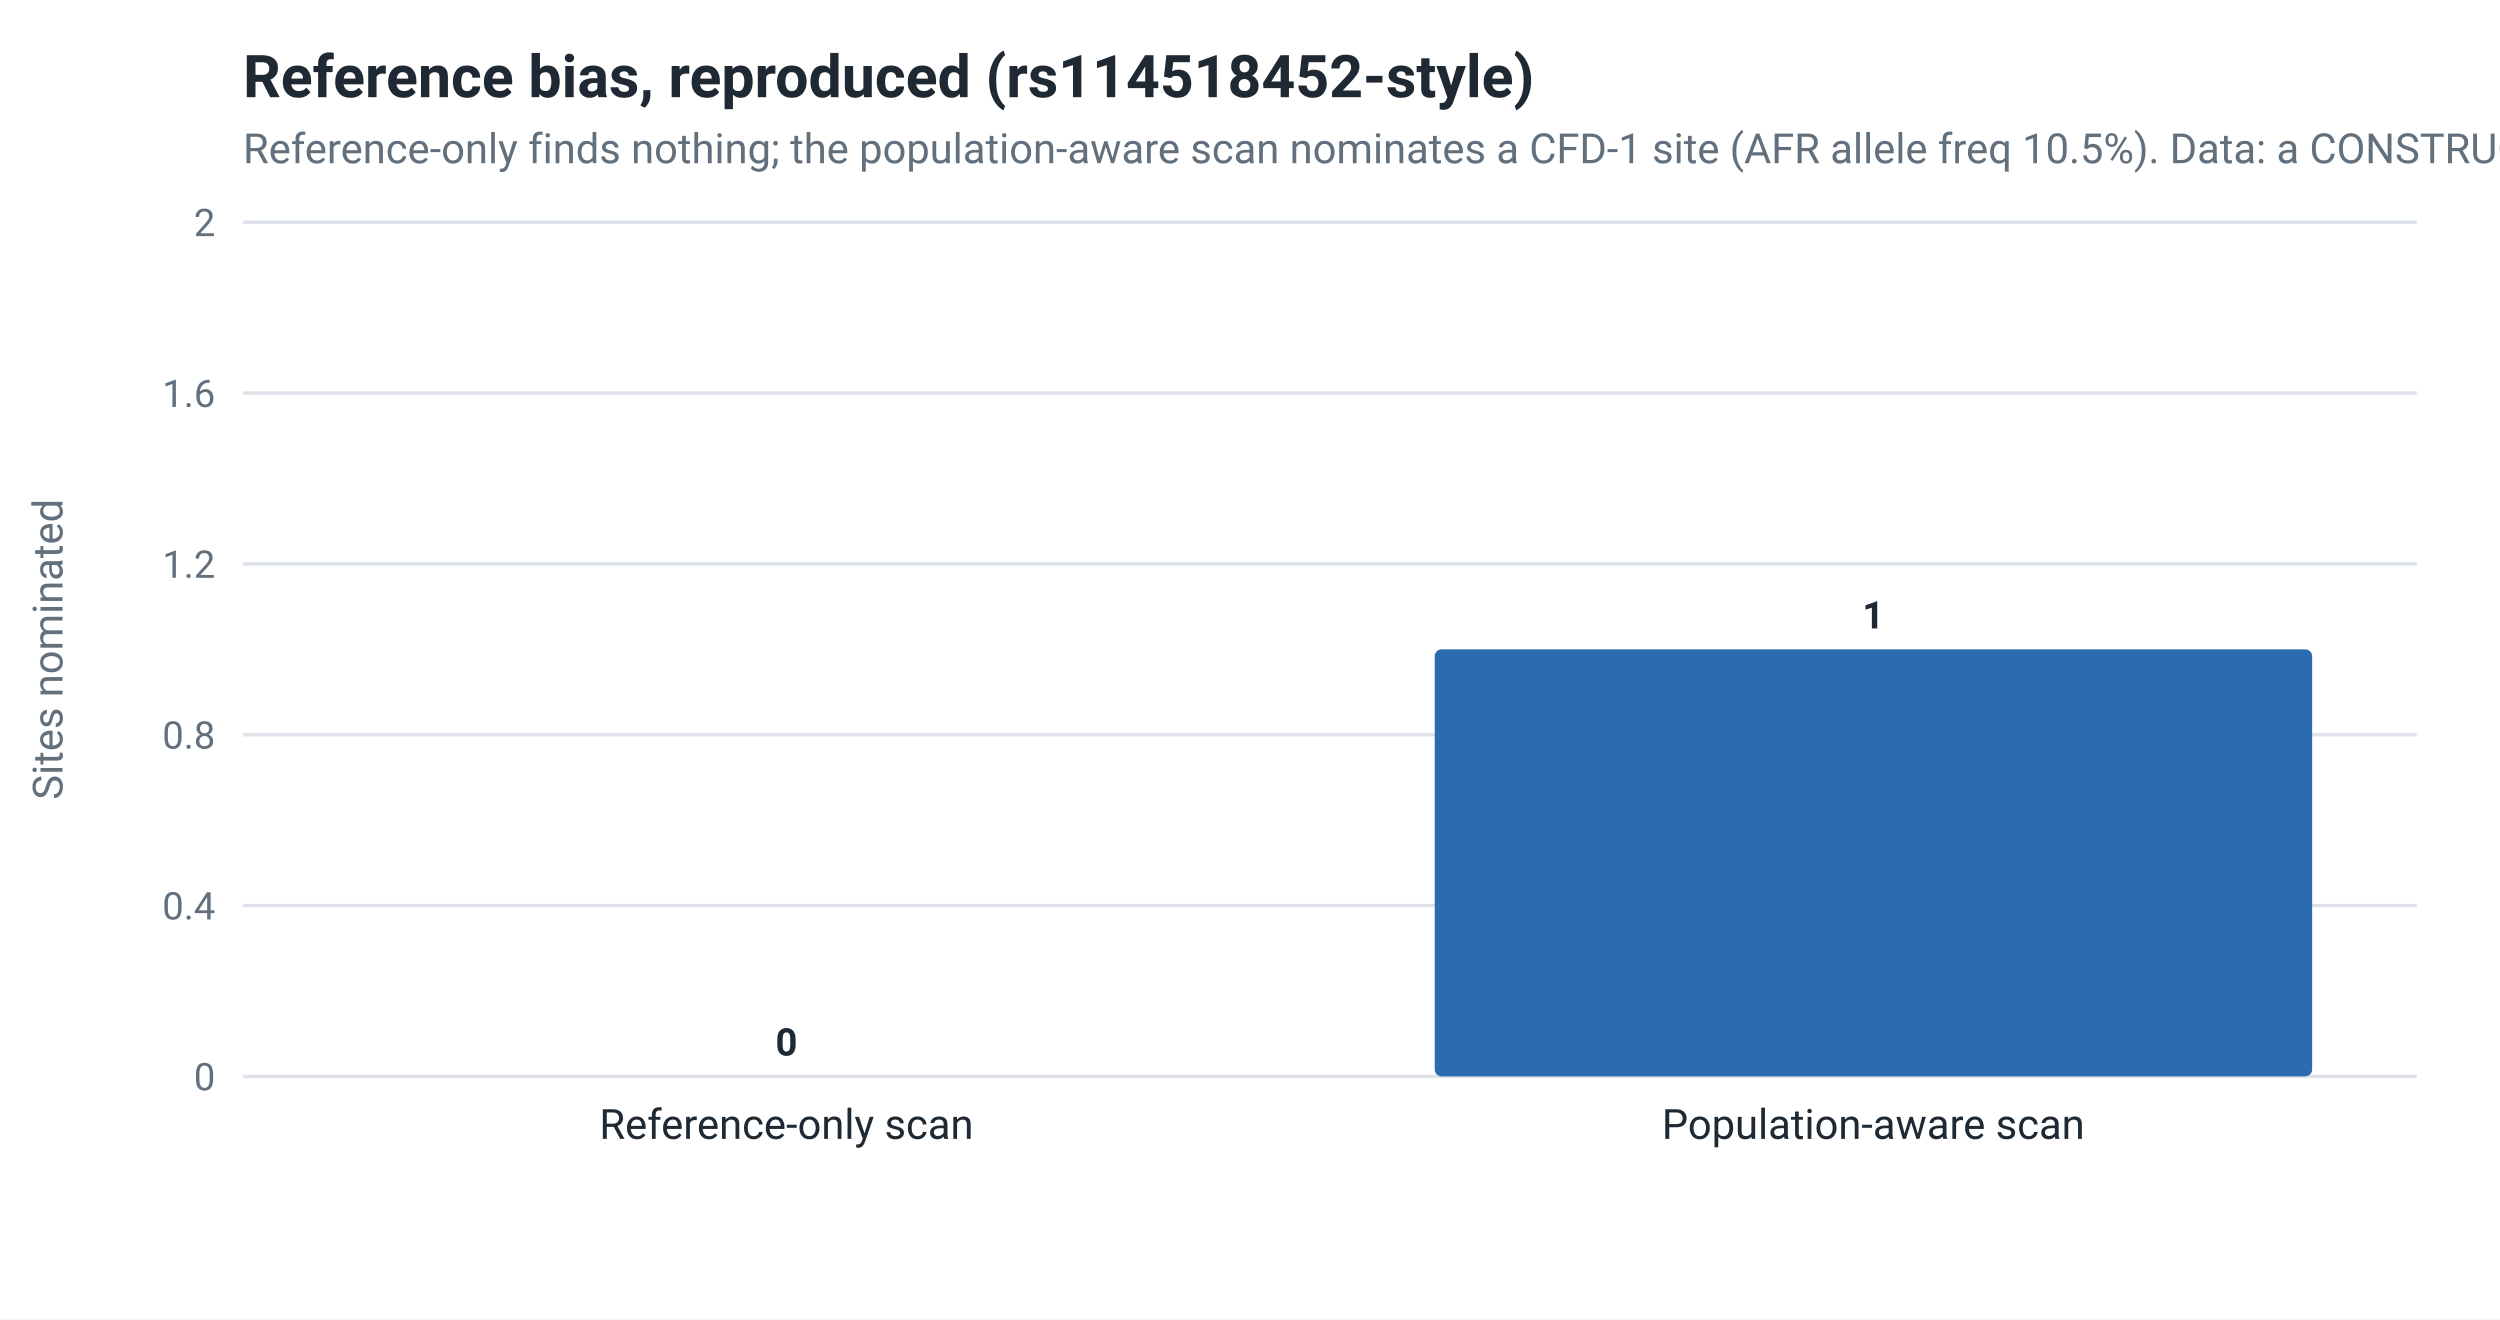
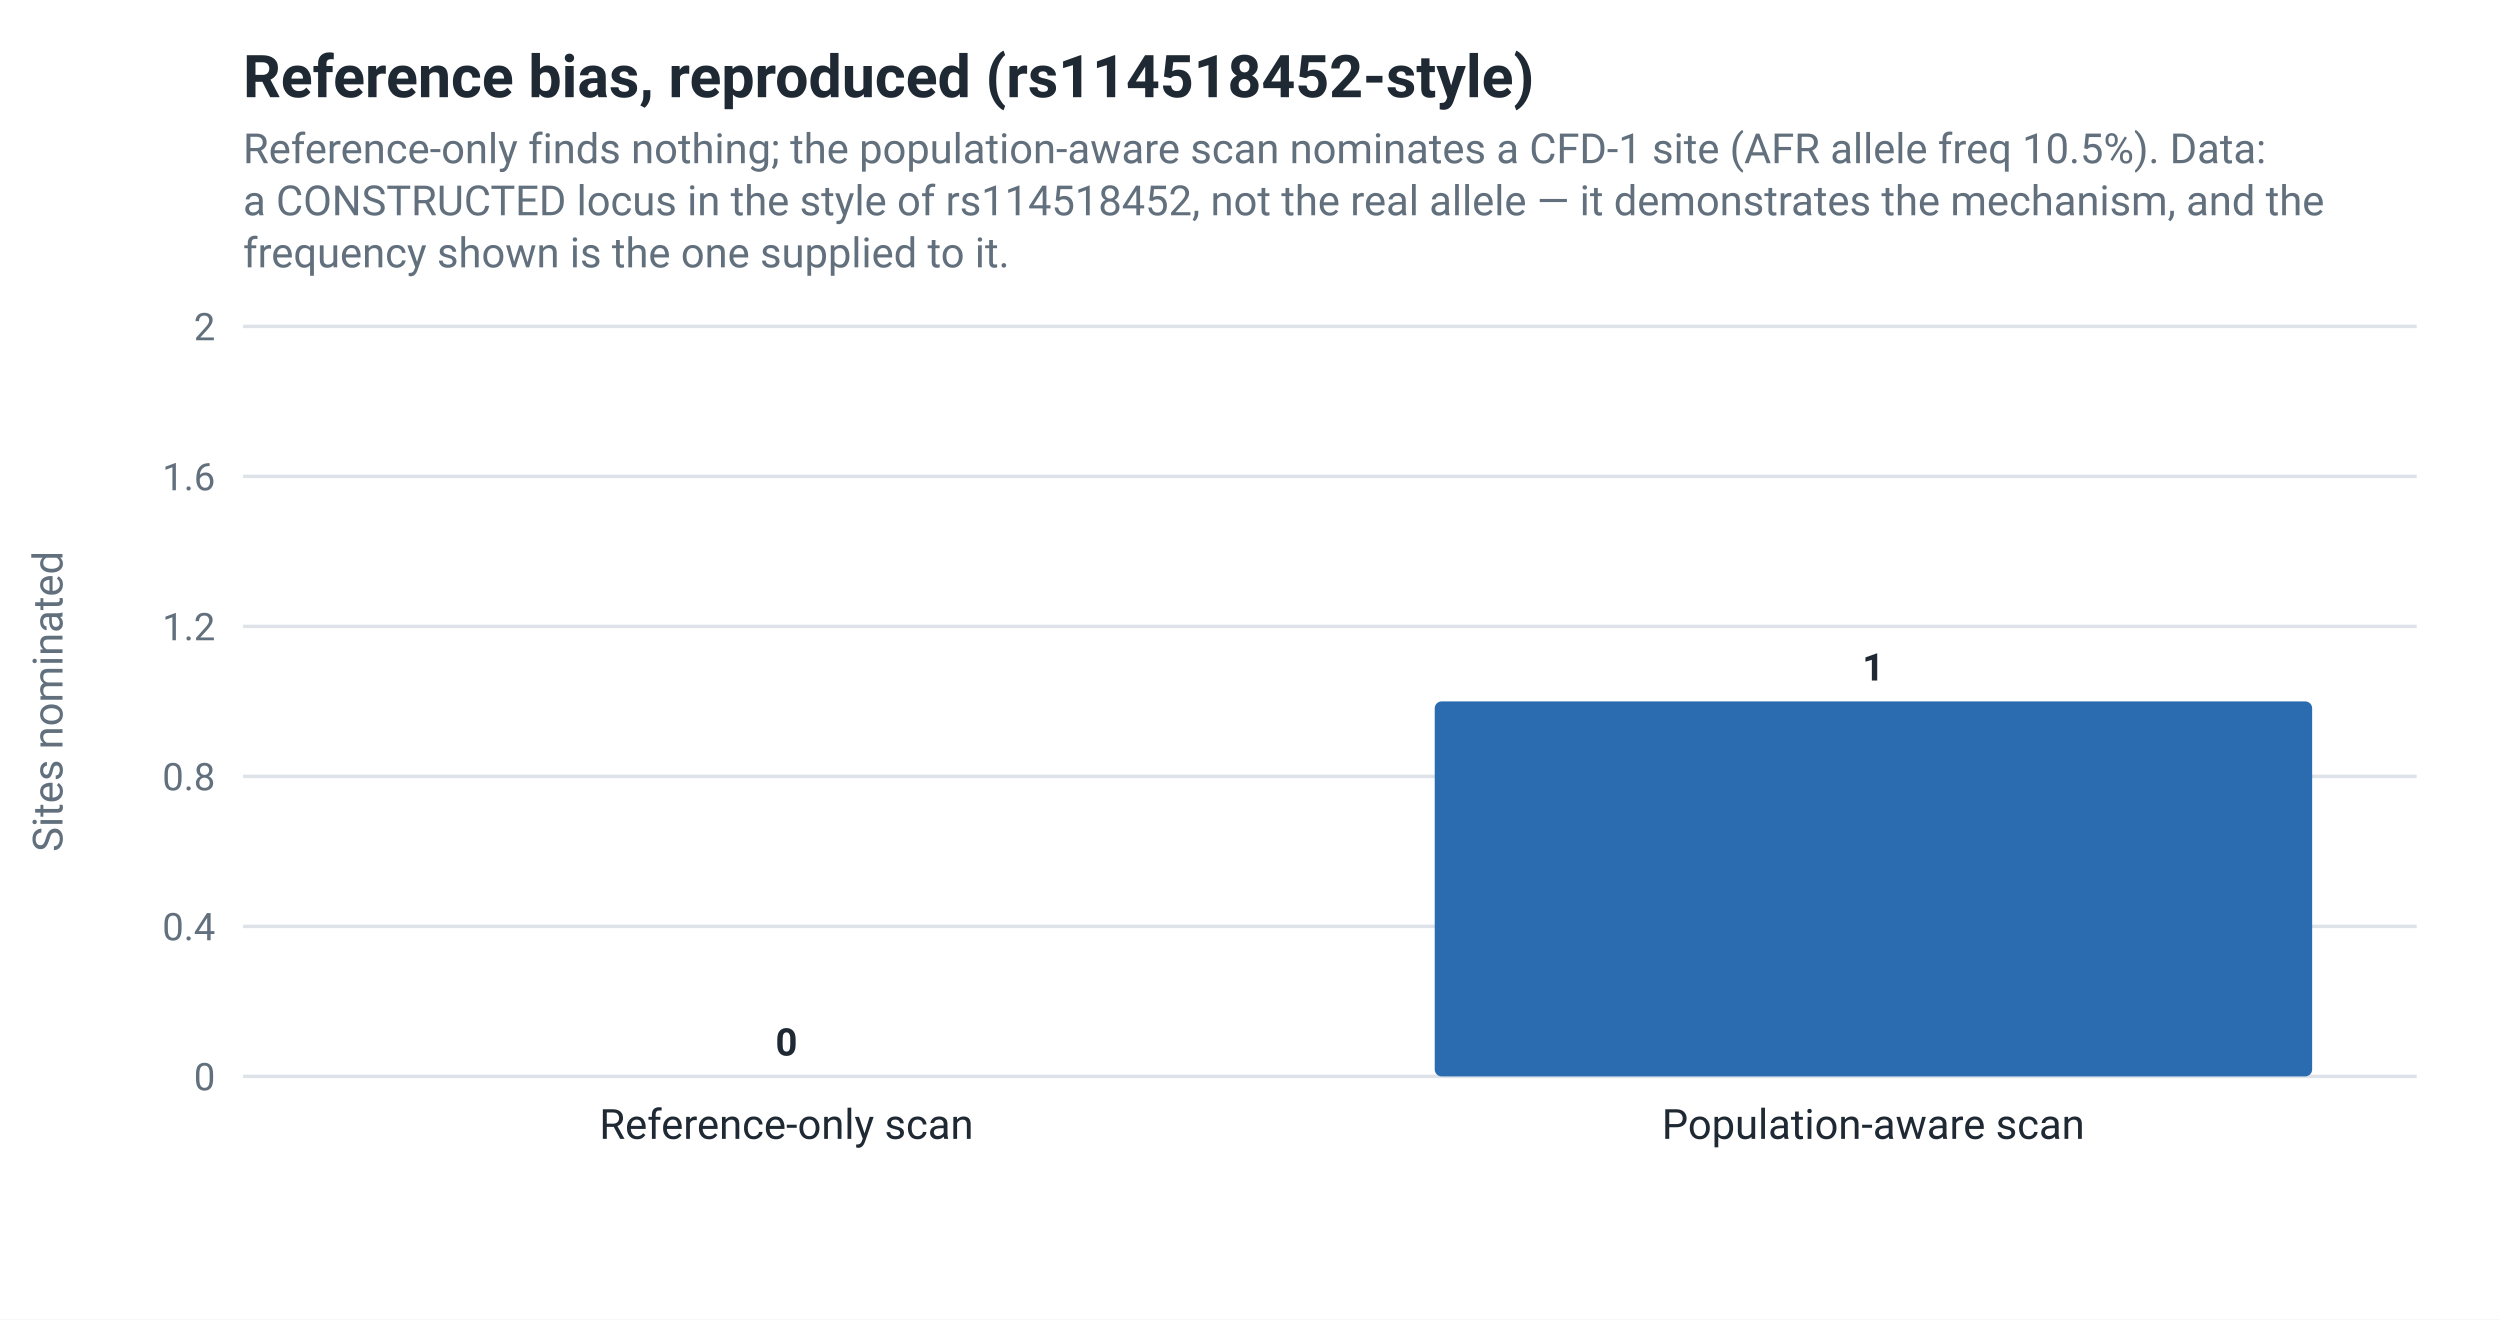
<svg xmlns="http://www.w3.org/2000/svg" width="720" height="380" viewBox="0 0 720 380" font-family="-apple-system,Segoe UI,Roboto,sans-serif">
  <rect width="720" height="380" fill="#ffffff" />
  <text x="70" y="28" fill="#1f2933" font-size="17" font-weight="700">Reference bias, reproduced (rs114518452-style)</text>
-   <text x="70" y="47" fill="#62707d" font-size="12">Reference-only finds nothing; the population-aware scan nominates a CFD-1 site (AFR allele freq 10.5%). Data: a CONSTRUCTED locus in the style of rs114518452, not the real allele — it demonstrates the mechanism, and the frequency shown is the one supplied to it.</text>
+   <text x="70" y="47" fill="#62707d" font-size="12">Reference-only finds nothing; the population-aware scan nominates a CFD-1 site (AFR allele freq 10.5%). Data:</text>
+   <text x="70" y="62" fill="#62707d" font-size="12">a CONSTRUCTED locus in the style of rs114518452, not the real allele — it demonstrates the mechanism, and the</text>
+   <text x="70" y="77" fill="#62707d" font-size="12">frequency shown is the one supplied to it.</text>
  <line x1="70" y1="310.0" x2="696" y2="310.0" stroke="#dde3e8" stroke-width="1" />
  <text x="62" y="314.0" fill="#62707d" font-size="11" text-anchor="end">0</text>
-   <line x1="70" y1="260.8" x2="696" y2="260.8" stroke="#dde3e8" stroke-width="1" />
-   <text x="62" y="264.8" fill="#62707d" font-size="11" text-anchor="end">0.4</text>
-   <line x1="70" y1="211.6" x2="696" y2="211.6" stroke="#dde3e8" stroke-width="1" />
-   <text x="62" y="215.6" fill="#62707d" font-size="11" text-anchor="end">0.8</text>
-   <line x1="70" y1="162.4" x2="696" y2="162.4" stroke="#dde3e8" stroke-width="1" />
-   <text x="62" y="166.4" fill="#62707d" font-size="11" text-anchor="end">1.2</text>
-   <line x1="70" y1="113.2" x2="696" y2="113.2" stroke="#dde3e8" stroke-width="1" />
-   <text x="62" y="117.2" fill="#62707d" font-size="11" text-anchor="end">1.6</text>
-   <line x1="70" y1="64.0" x2="696" y2="64.0" stroke="#dde3e8" stroke-width="1" />
-   <text x="62" y="68.0" fill="#62707d" font-size="11" text-anchor="end">2</text>
-   <text x="18" y="187.0" fill="#62707d" font-size="12" text-anchor="middle" transform="rotate(-90 18 187.0)">Sites nominated</text>
+   <line x1="70" y1="266.8" x2="696" y2="266.8" stroke="#dde3e8" stroke-width="1" />
+   <text x="62" y="270.8" fill="#62707d" font-size="11" text-anchor="end">0.4</text>
+   <line x1="70" y1="223.6" x2="696" y2="223.6" stroke="#dde3e8" stroke-width="1" />
+   <text x="62" y="227.6" fill="#62707d" font-size="11" text-anchor="end">0.8</text>
+   <line x1="70" y1="180.4" x2="696" y2="180.4" stroke="#dde3e8" stroke-width="1" />
+   <text x="62" y="184.4" fill="#62707d" font-size="11" text-anchor="end">1.2</text>
+   <line x1="70" y1="137.2" x2="696" y2="137.2" stroke="#dde3e8" stroke-width="1" />
+   <text x="62" y="141.2" fill="#62707d" font-size="11" text-anchor="end">1.6</text>
+   <line x1="70" y1="94.0" x2="696" y2="94.0" stroke="#dde3e8" stroke-width="1" />
+   <text x="62" y="98.0" fill="#62707d" font-size="11" text-anchor="end">2</text>
+   <text x="18" y="202.0" fill="#62707d" font-size="12" text-anchor="middle" transform="rotate(-90 18 202.0)">Sites nominated</text>
  <rect x="100.2" y="310.0" width="252.7" height="0.0" fill="#2b6cb0" rx="2" />
  <text x="226.5" y="304.0" fill="#1f2933" font-size="11" font-weight="600" text-anchor="middle">0</text>
  <text x="226.5" y="328.0" fill="#1f2933" font-size="12" text-anchor="middle">Reference-only scan</text>
-   <rect x="413.2" y="187.0" width="252.7" height="123.0" fill="#2b6cb0" rx="2" />
-   <text x="539.5" y="181.0" fill="#1f2933" font-size="11" font-weight="600" text-anchor="middle">1</text>
+   <rect x="413.2" y="202.0" width="252.7" height="108.0" fill="#2b6cb0" rx="2" />
+   <text x="539.5" y="196.0" fill="#1f2933" font-size="11" font-weight="600" text-anchor="middle">1</text>
  <text x="539.5" y="328.0" fill="#1f2933" font-size="12" text-anchor="middle">Population-aware scan</text>
</svg>
